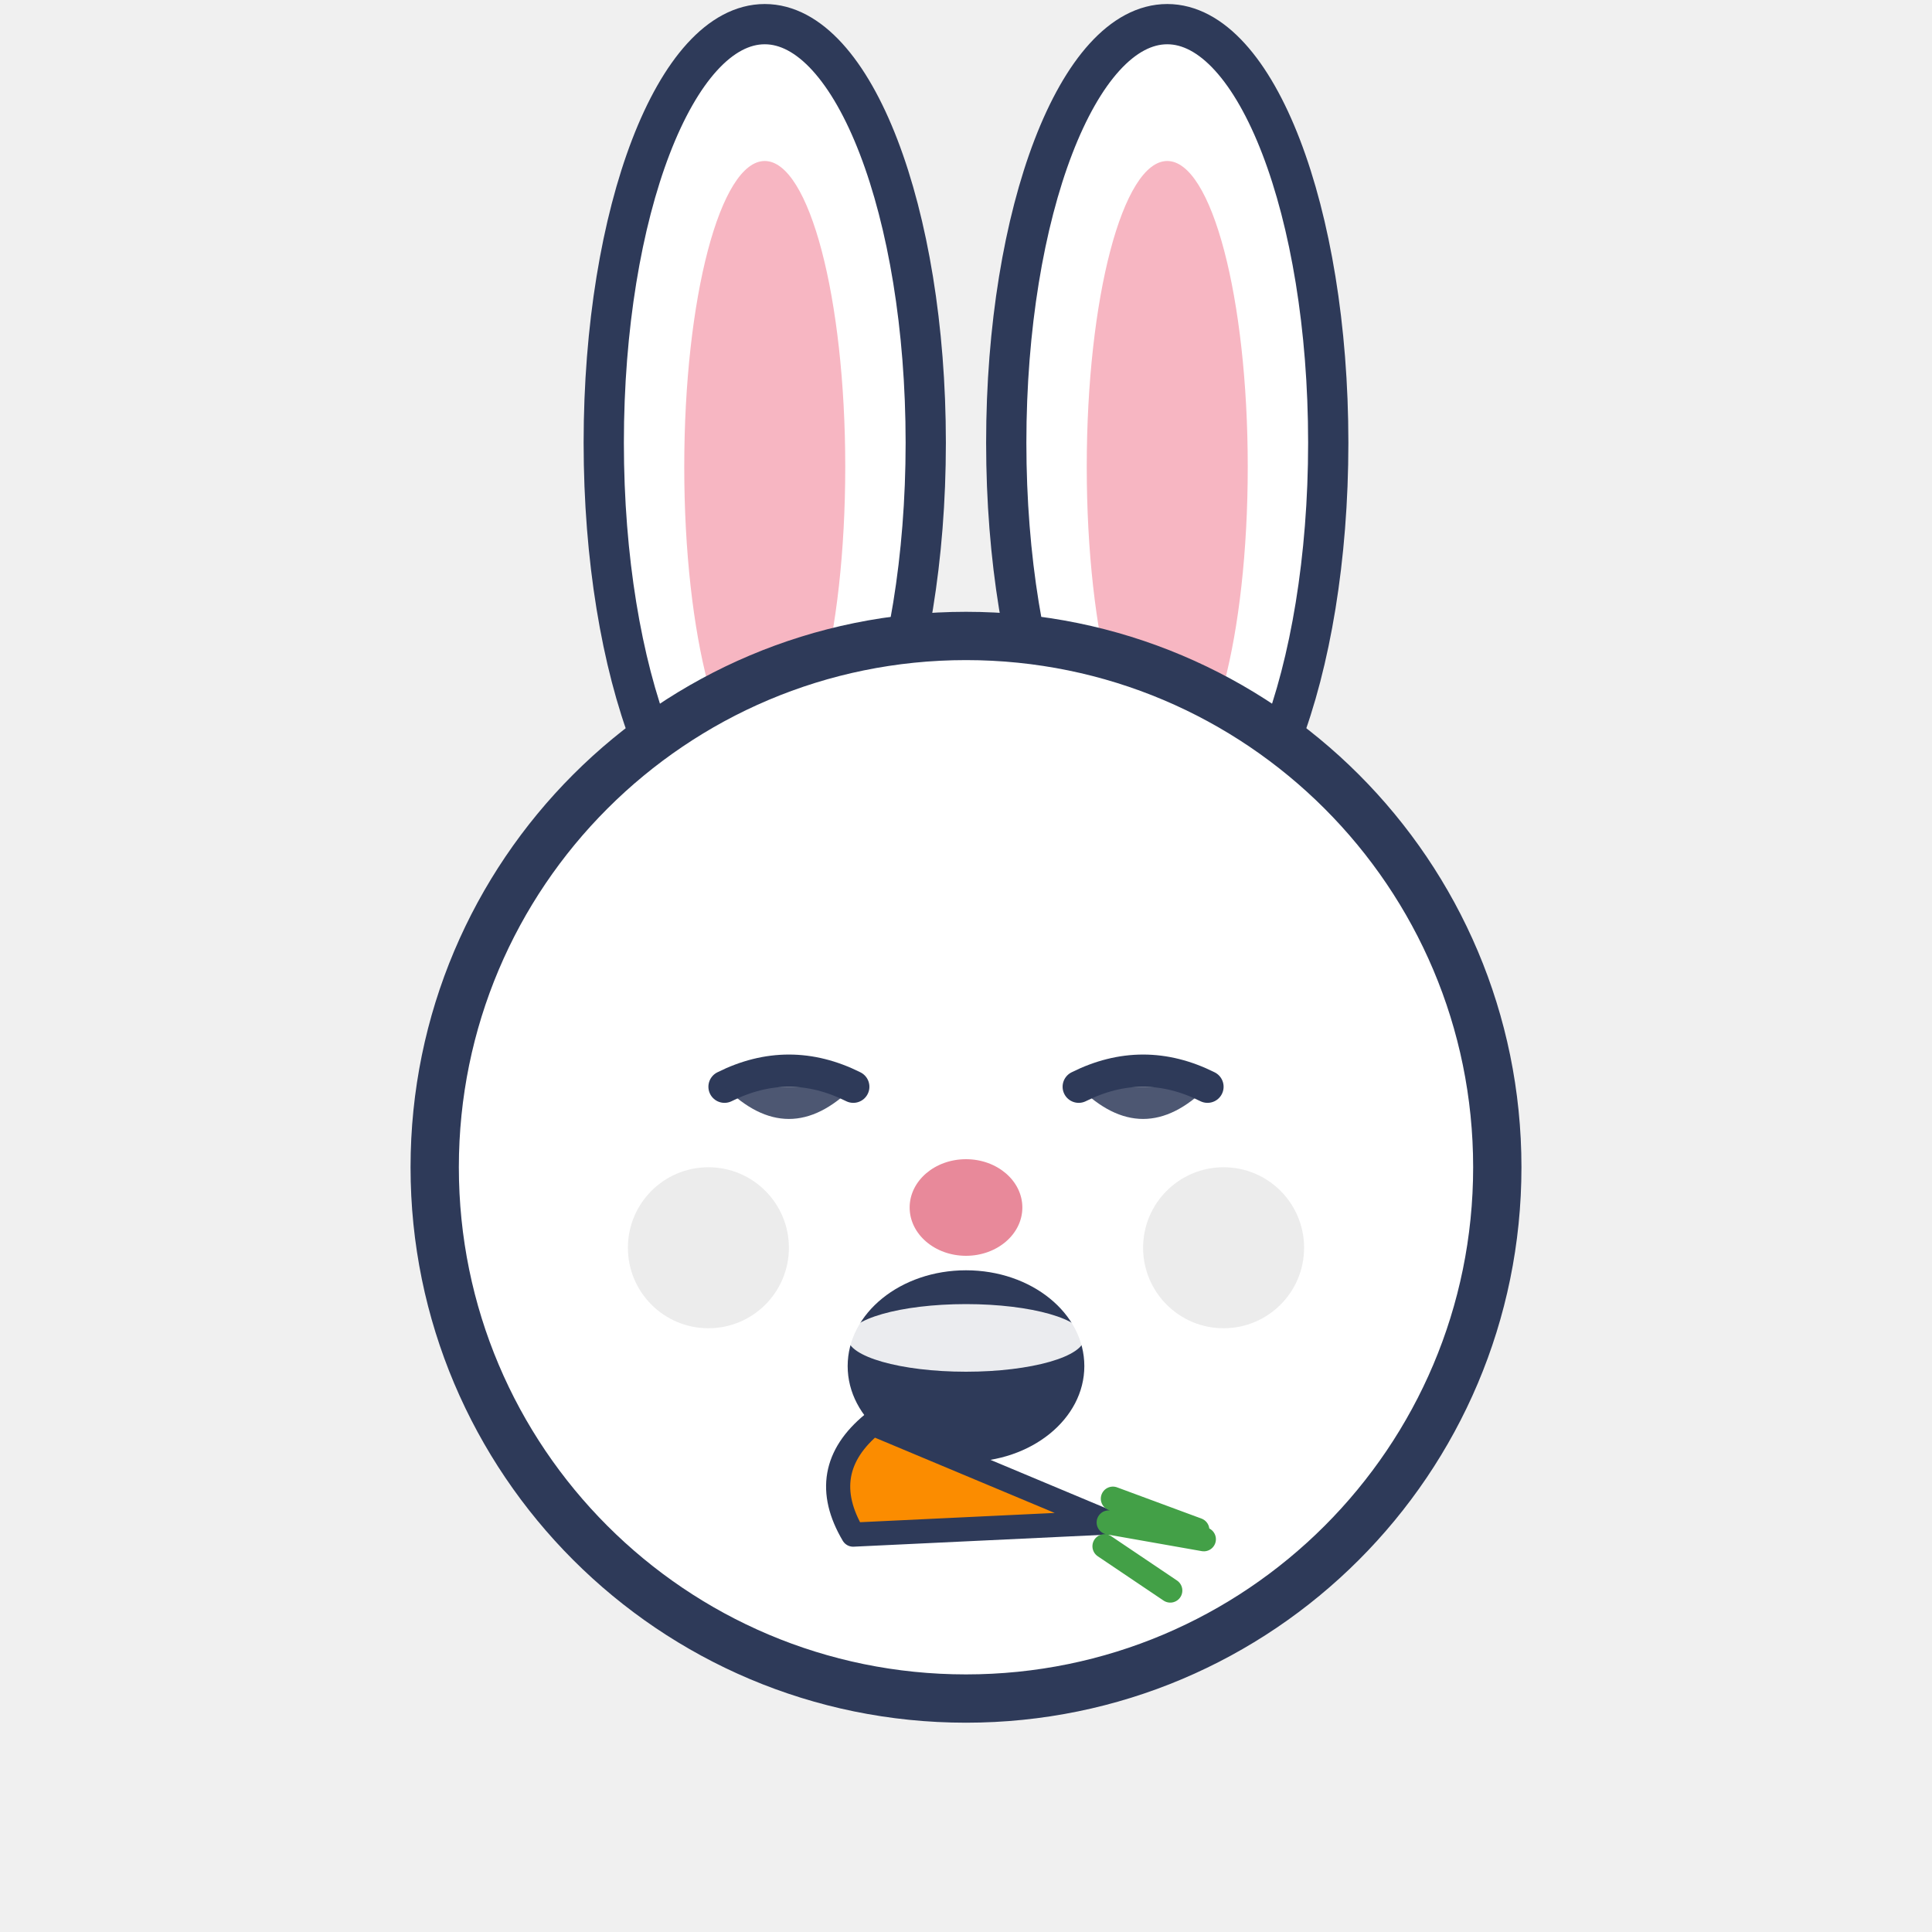
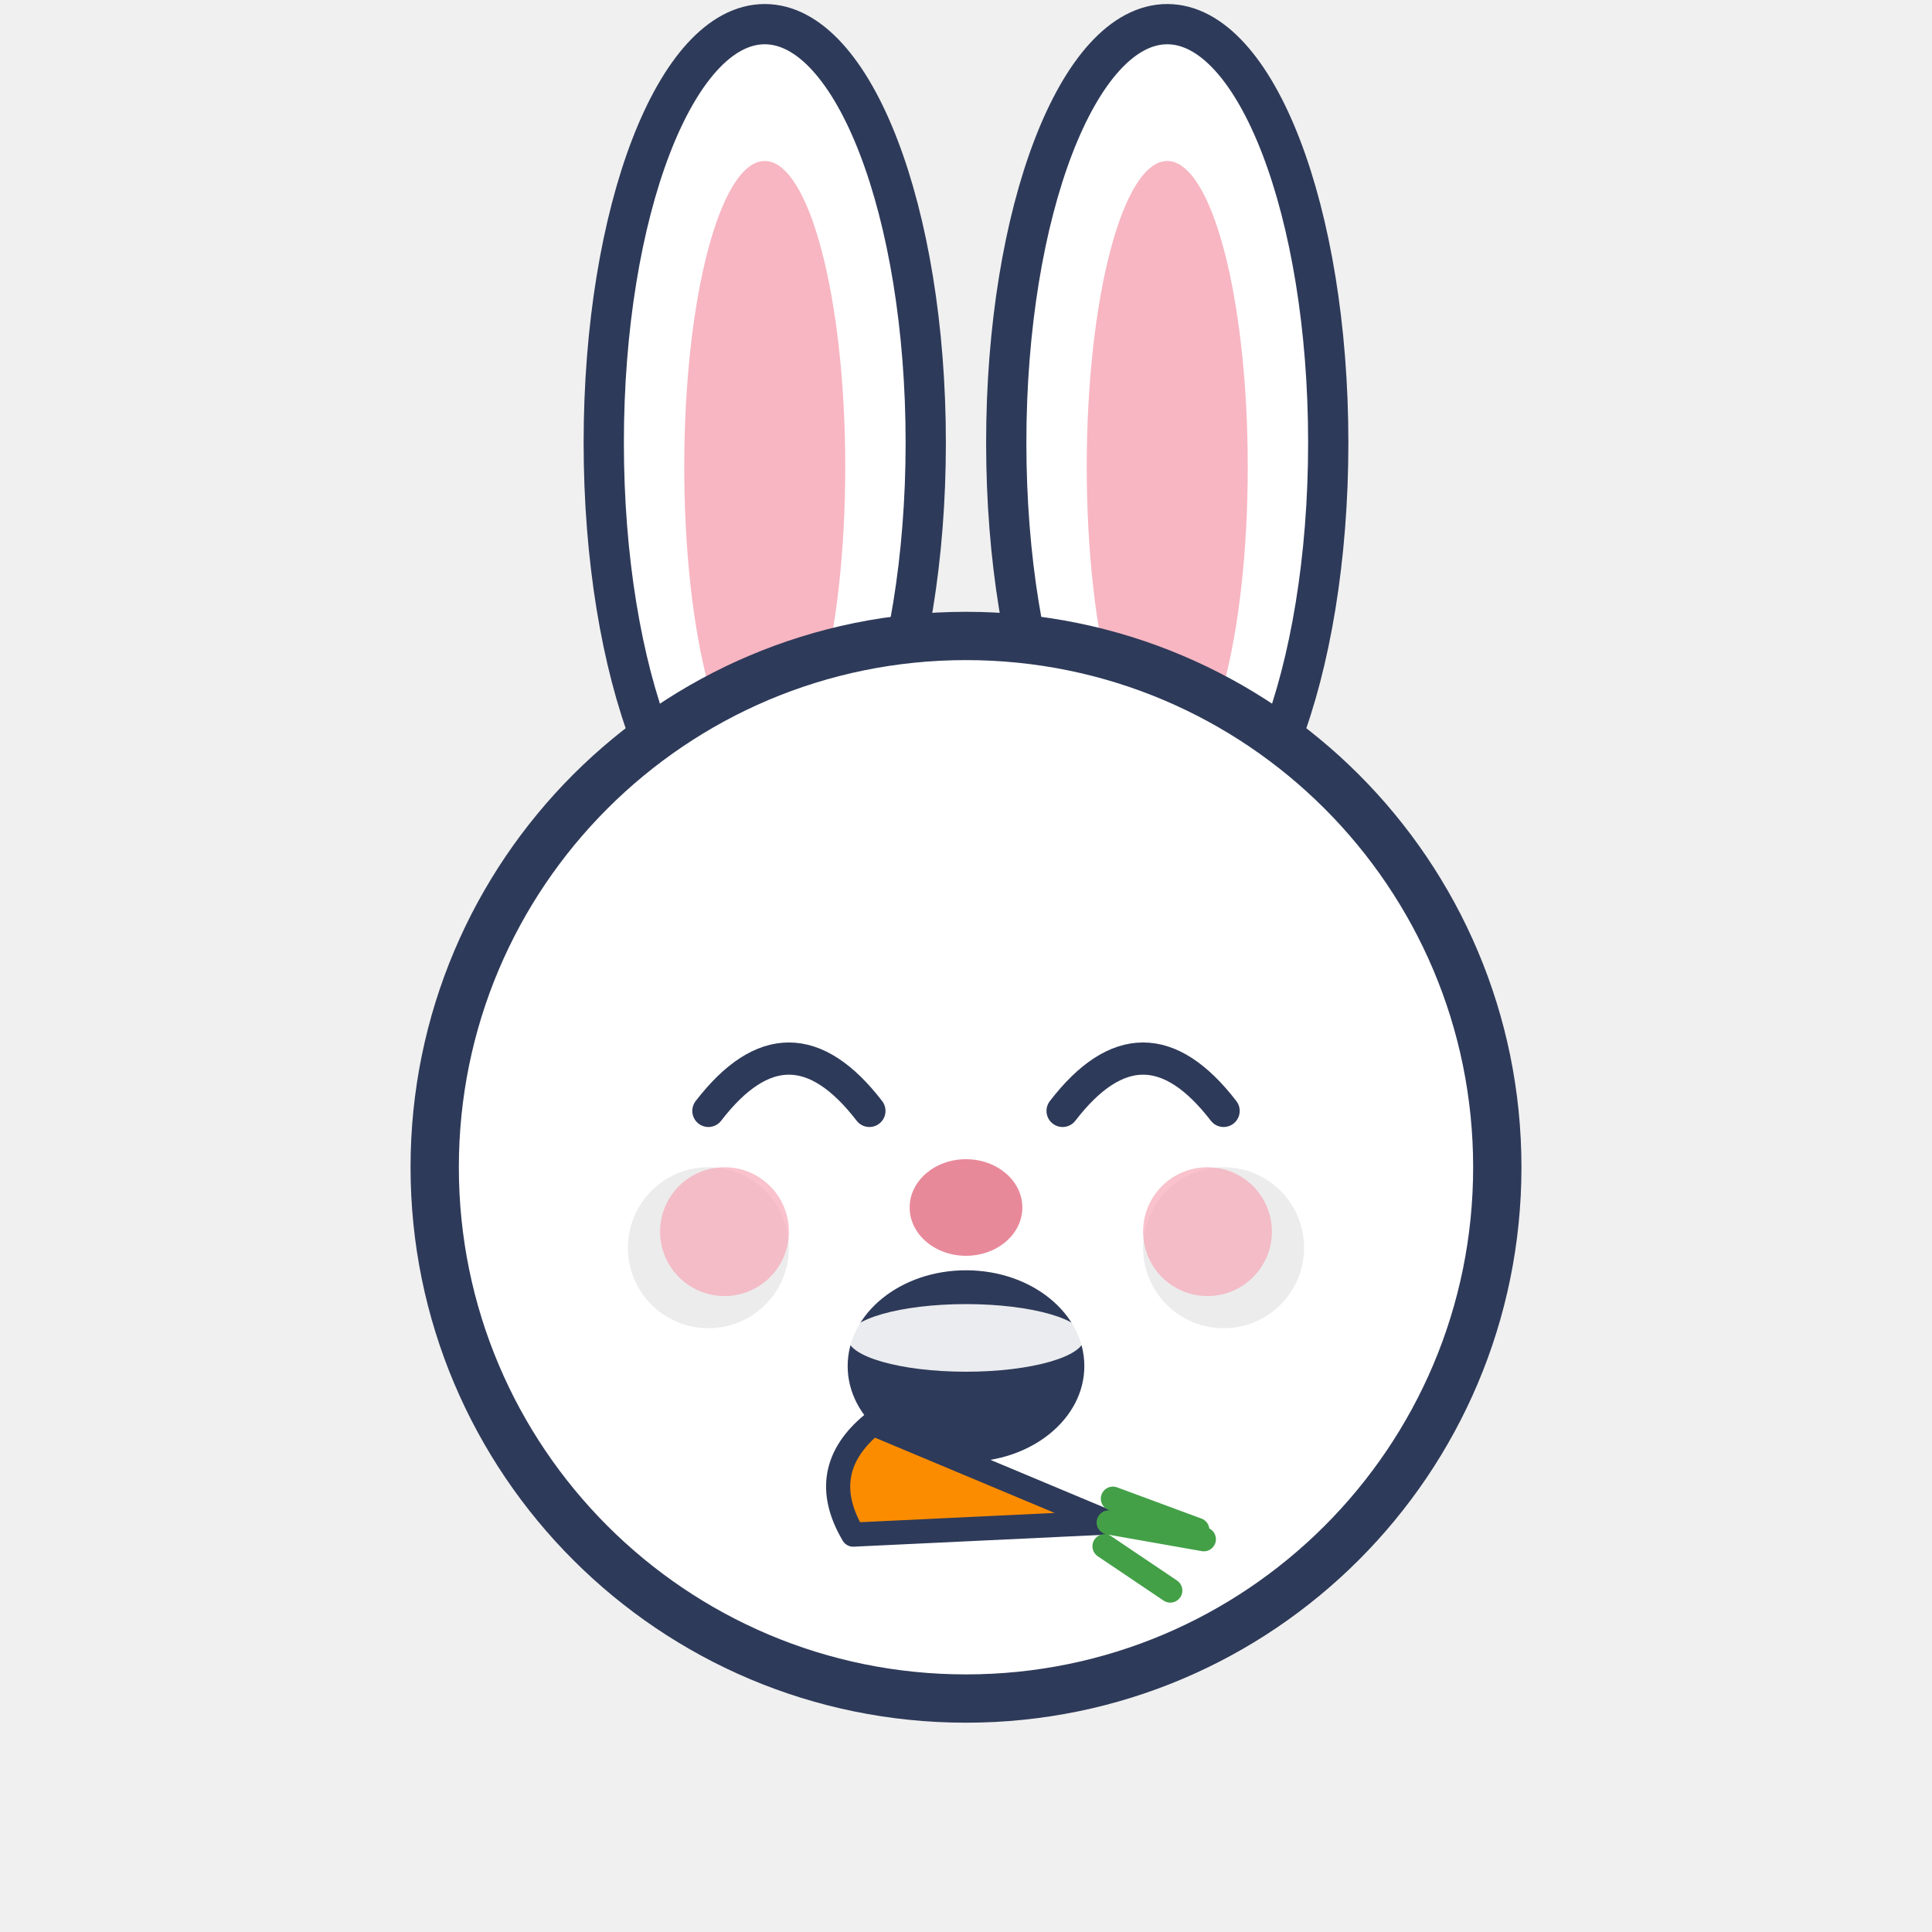
<svg xmlns="http://www.w3.org/2000/svg" viewBox="0 0 240 240" width="240" height="240">
  <defs>
    <linearGradient id="rainbowGrad" x1="0%" y1="0%" x2="100%" y2="100%">
      <stop offset="0%" stop-color="#E53935" />
      <stop offset="20%" stop-color="#FB8C00" />
      <stop offset="40%" stop-color="#FDD835" />
      <stop offset="60%" stop-color="#43A047" />
      <stop offset="80%" stop-color="#1E88E5" />
      <stop offset="100%" stop-color="#8E24AA" />
    </linearGradient>
  </defs>
  <g>
    <g>
      <ellipse cx="95" cy="55" rx="20" ry="52" fill="#FFFFFF" stroke="#2E3A59" stroke-width="5" />
      <ellipse cx="95" cy="58" rx="10" ry="38" fill="#F7B6C2" />
    </g>
    <g>
      <ellipse cx="145" cy="55" rx="20" ry="52" fill="#FFFFFF" stroke="#2E3A59" stroke-width="5" />
      <ellipse cx="145" cy="58" rx="10" ry="38" fill="#F7B6C2" />
    </g>
    <circle cx="120" cy="145" r="66" fill="#FFFFFF" stroke="#2E3A59" stroke-width="6" />
-     <path d="M90 135 Q98 131 106 135" stroke="#2E3A59" stroke-width="4" fill="none" stroke-linecap="round" />
-     <path d="M90 135 Q98 143 106 135" fill="#2E3A59" opacity="0.85" />
-     <path d="M134 135 Q142 131 150 135" stroke="#2E3A59" stroke-width="4" fill="none" stroke-linecap="round" />
-     <path d="M134 135 Q142 143 150 135" fill="#2E3A59" opacity="0.85" />
+     <path d="M88 138 Q98 125 108 138" stroke="#2E3A59" stroke-width="4" fill="none" stroke-linecap="round" />
+     <path d="M132 138 Q142 125 152 138" stroke="#2E3A59" stroke-width="4" fill="none" stroke-linecap="round" />
    <circle cx="88" cy="155" r="10" fill="rgb(217,217,217)" opacity="0.5" />
    <circle cx="152" cy="155" r="10" fill="rgb(217,217,217)" opacity="0.5" />
    <ellipse cx="120" cy="150" rx="7" ry="6" fill="#E8899A" />
    <ellipse cx="120" cy="169.7" rx="14.7" ry="11.9" fill="#2E3A59" />
    <ellipse cx="120" cy="166.2" rx="14.7" ry="4.2" fill="#fff" opacity="0.9" />
  </g>
+   <circle cx="90" cy="153" r="8" fill="#F7A8B8" opacity="0.7" />
+   <circle cx="150" cy="153" r="8" fill="#F7A8B8" opacity="0.7" />
  <g transform="translate(120,186) rotate(100)">
    <path d="M0,-18 L7,13 Q0,19 -7,13 Z" fill="#FB8C00" stroke="#2E3A59" stroke-width="3" stroke-linejoin="round" />
    <path d="M-3,-18 L-1,-29 M3,-18 L7,-27 M0,-18 L0,-30" stroke="#43A047" stroke-width="3" stroke-linecap="round" fill="none" />
  </g>
</svg>
